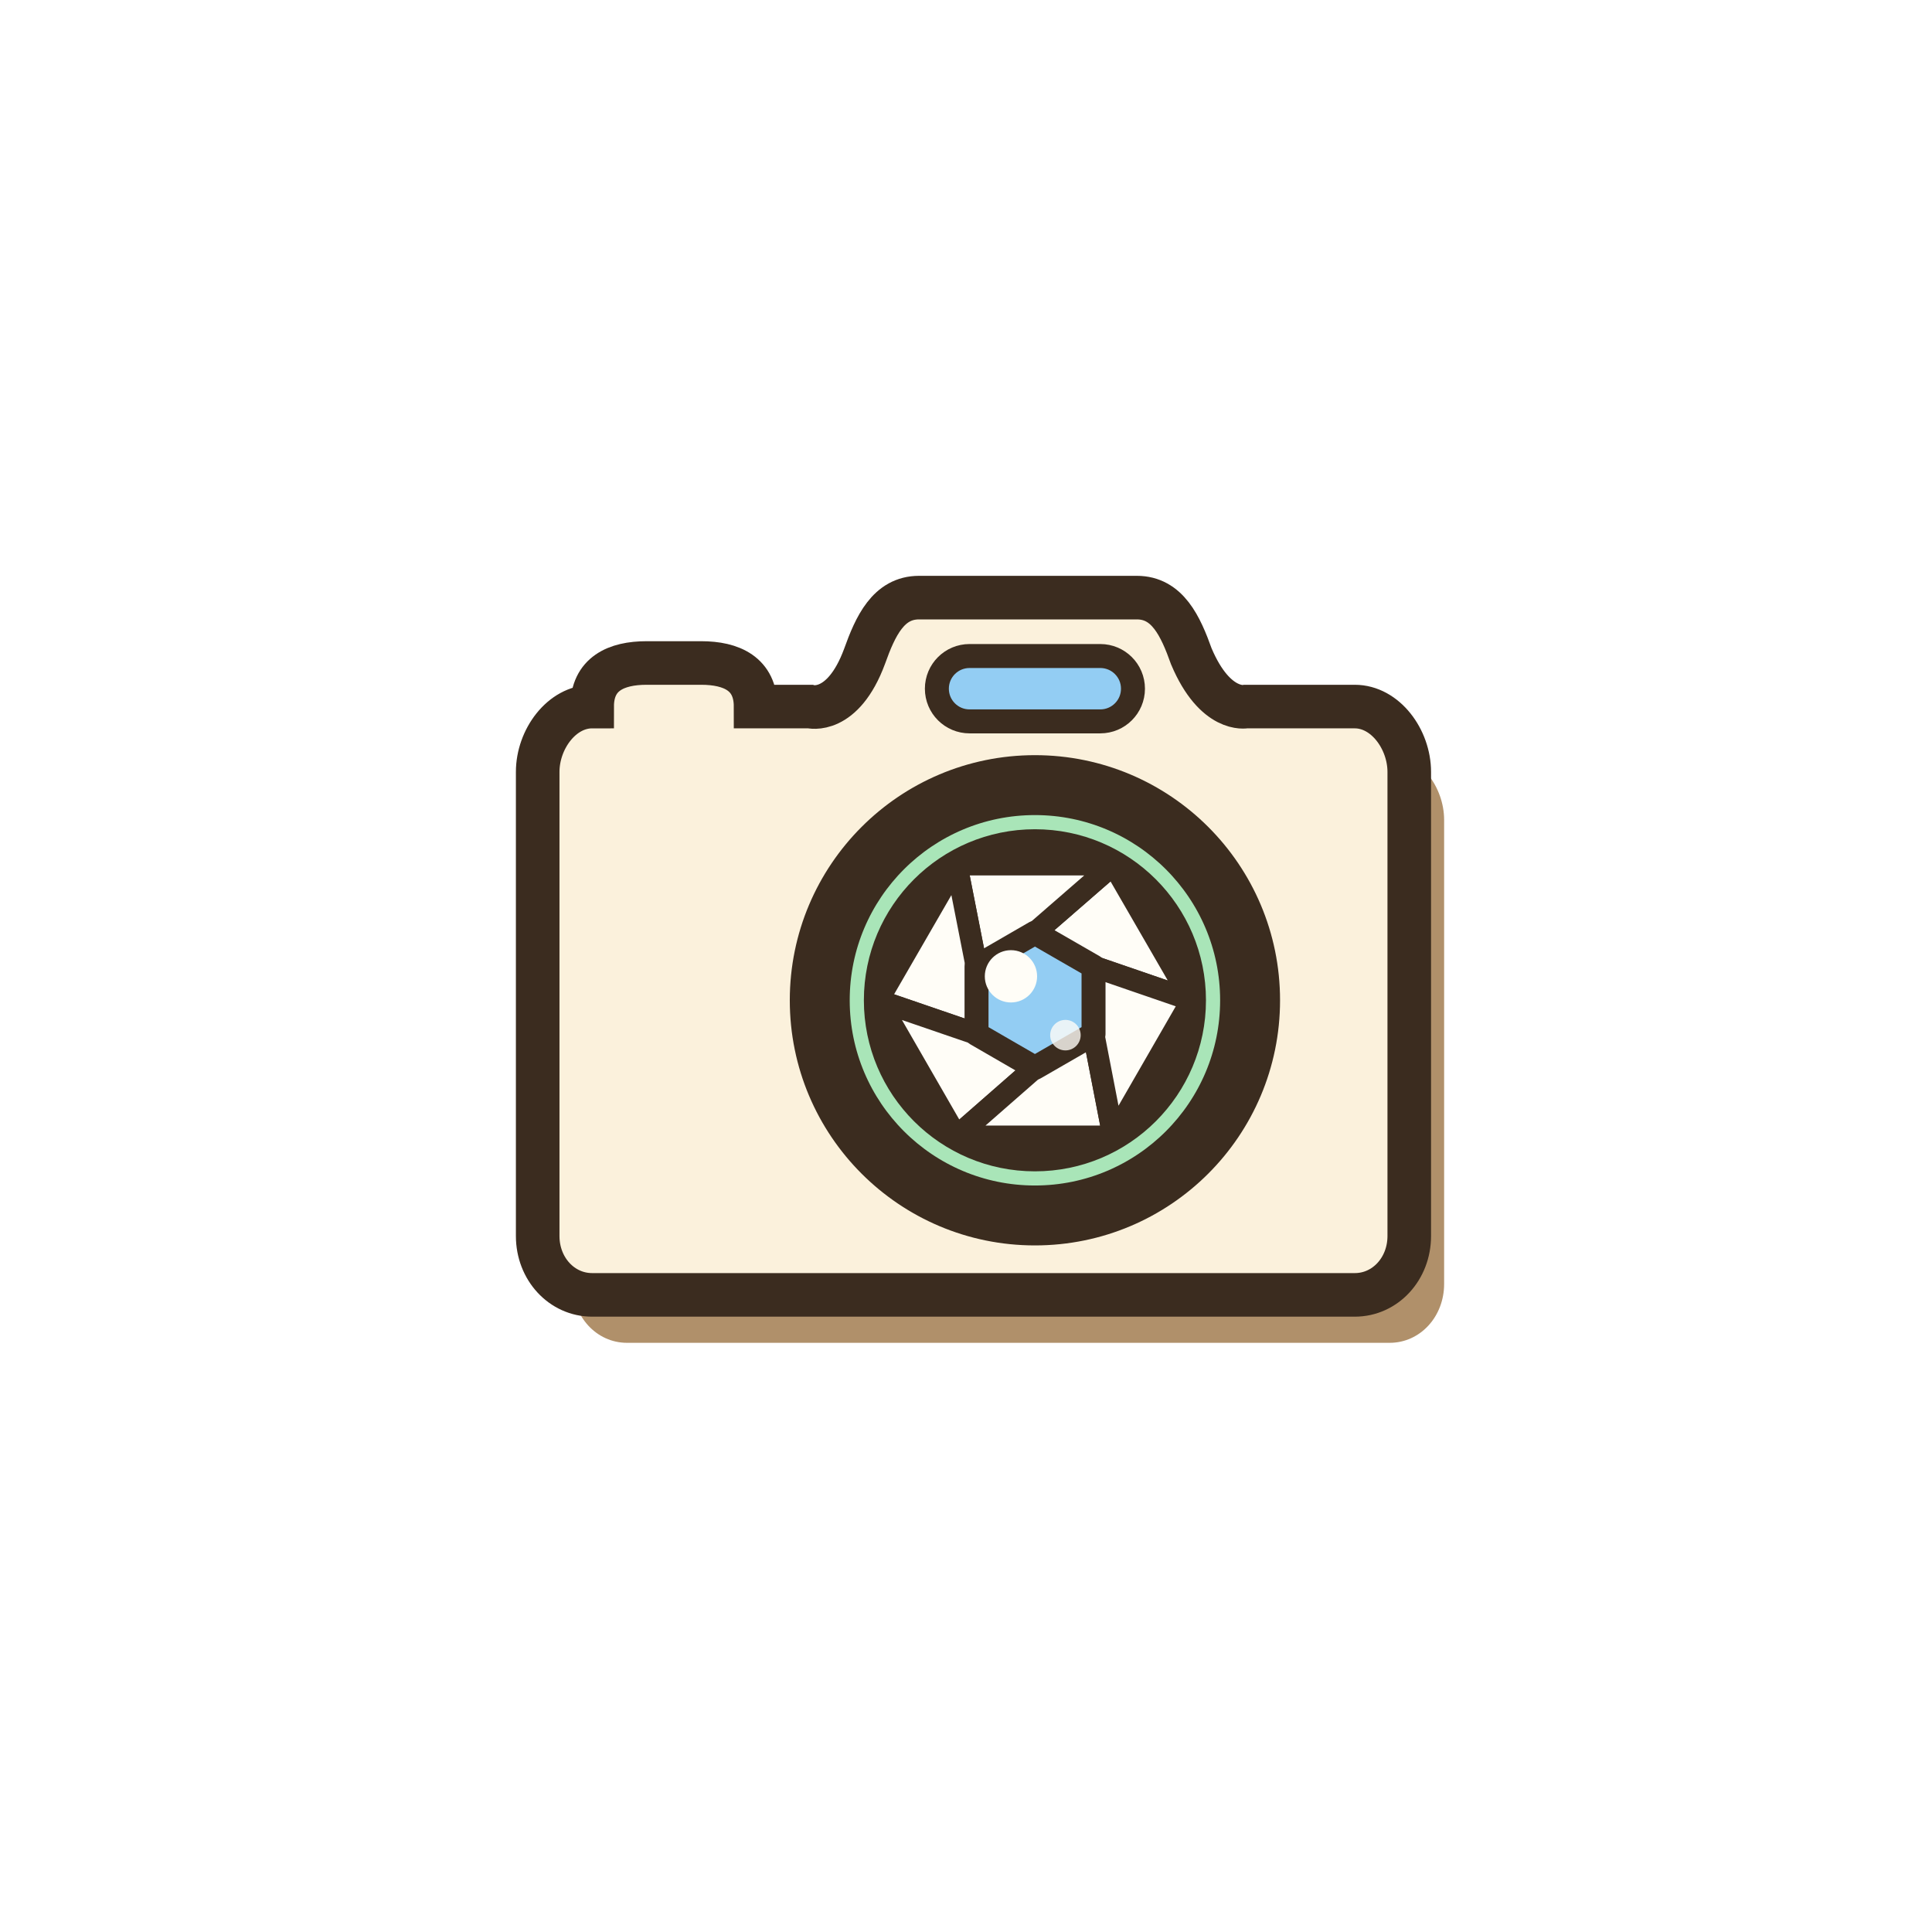
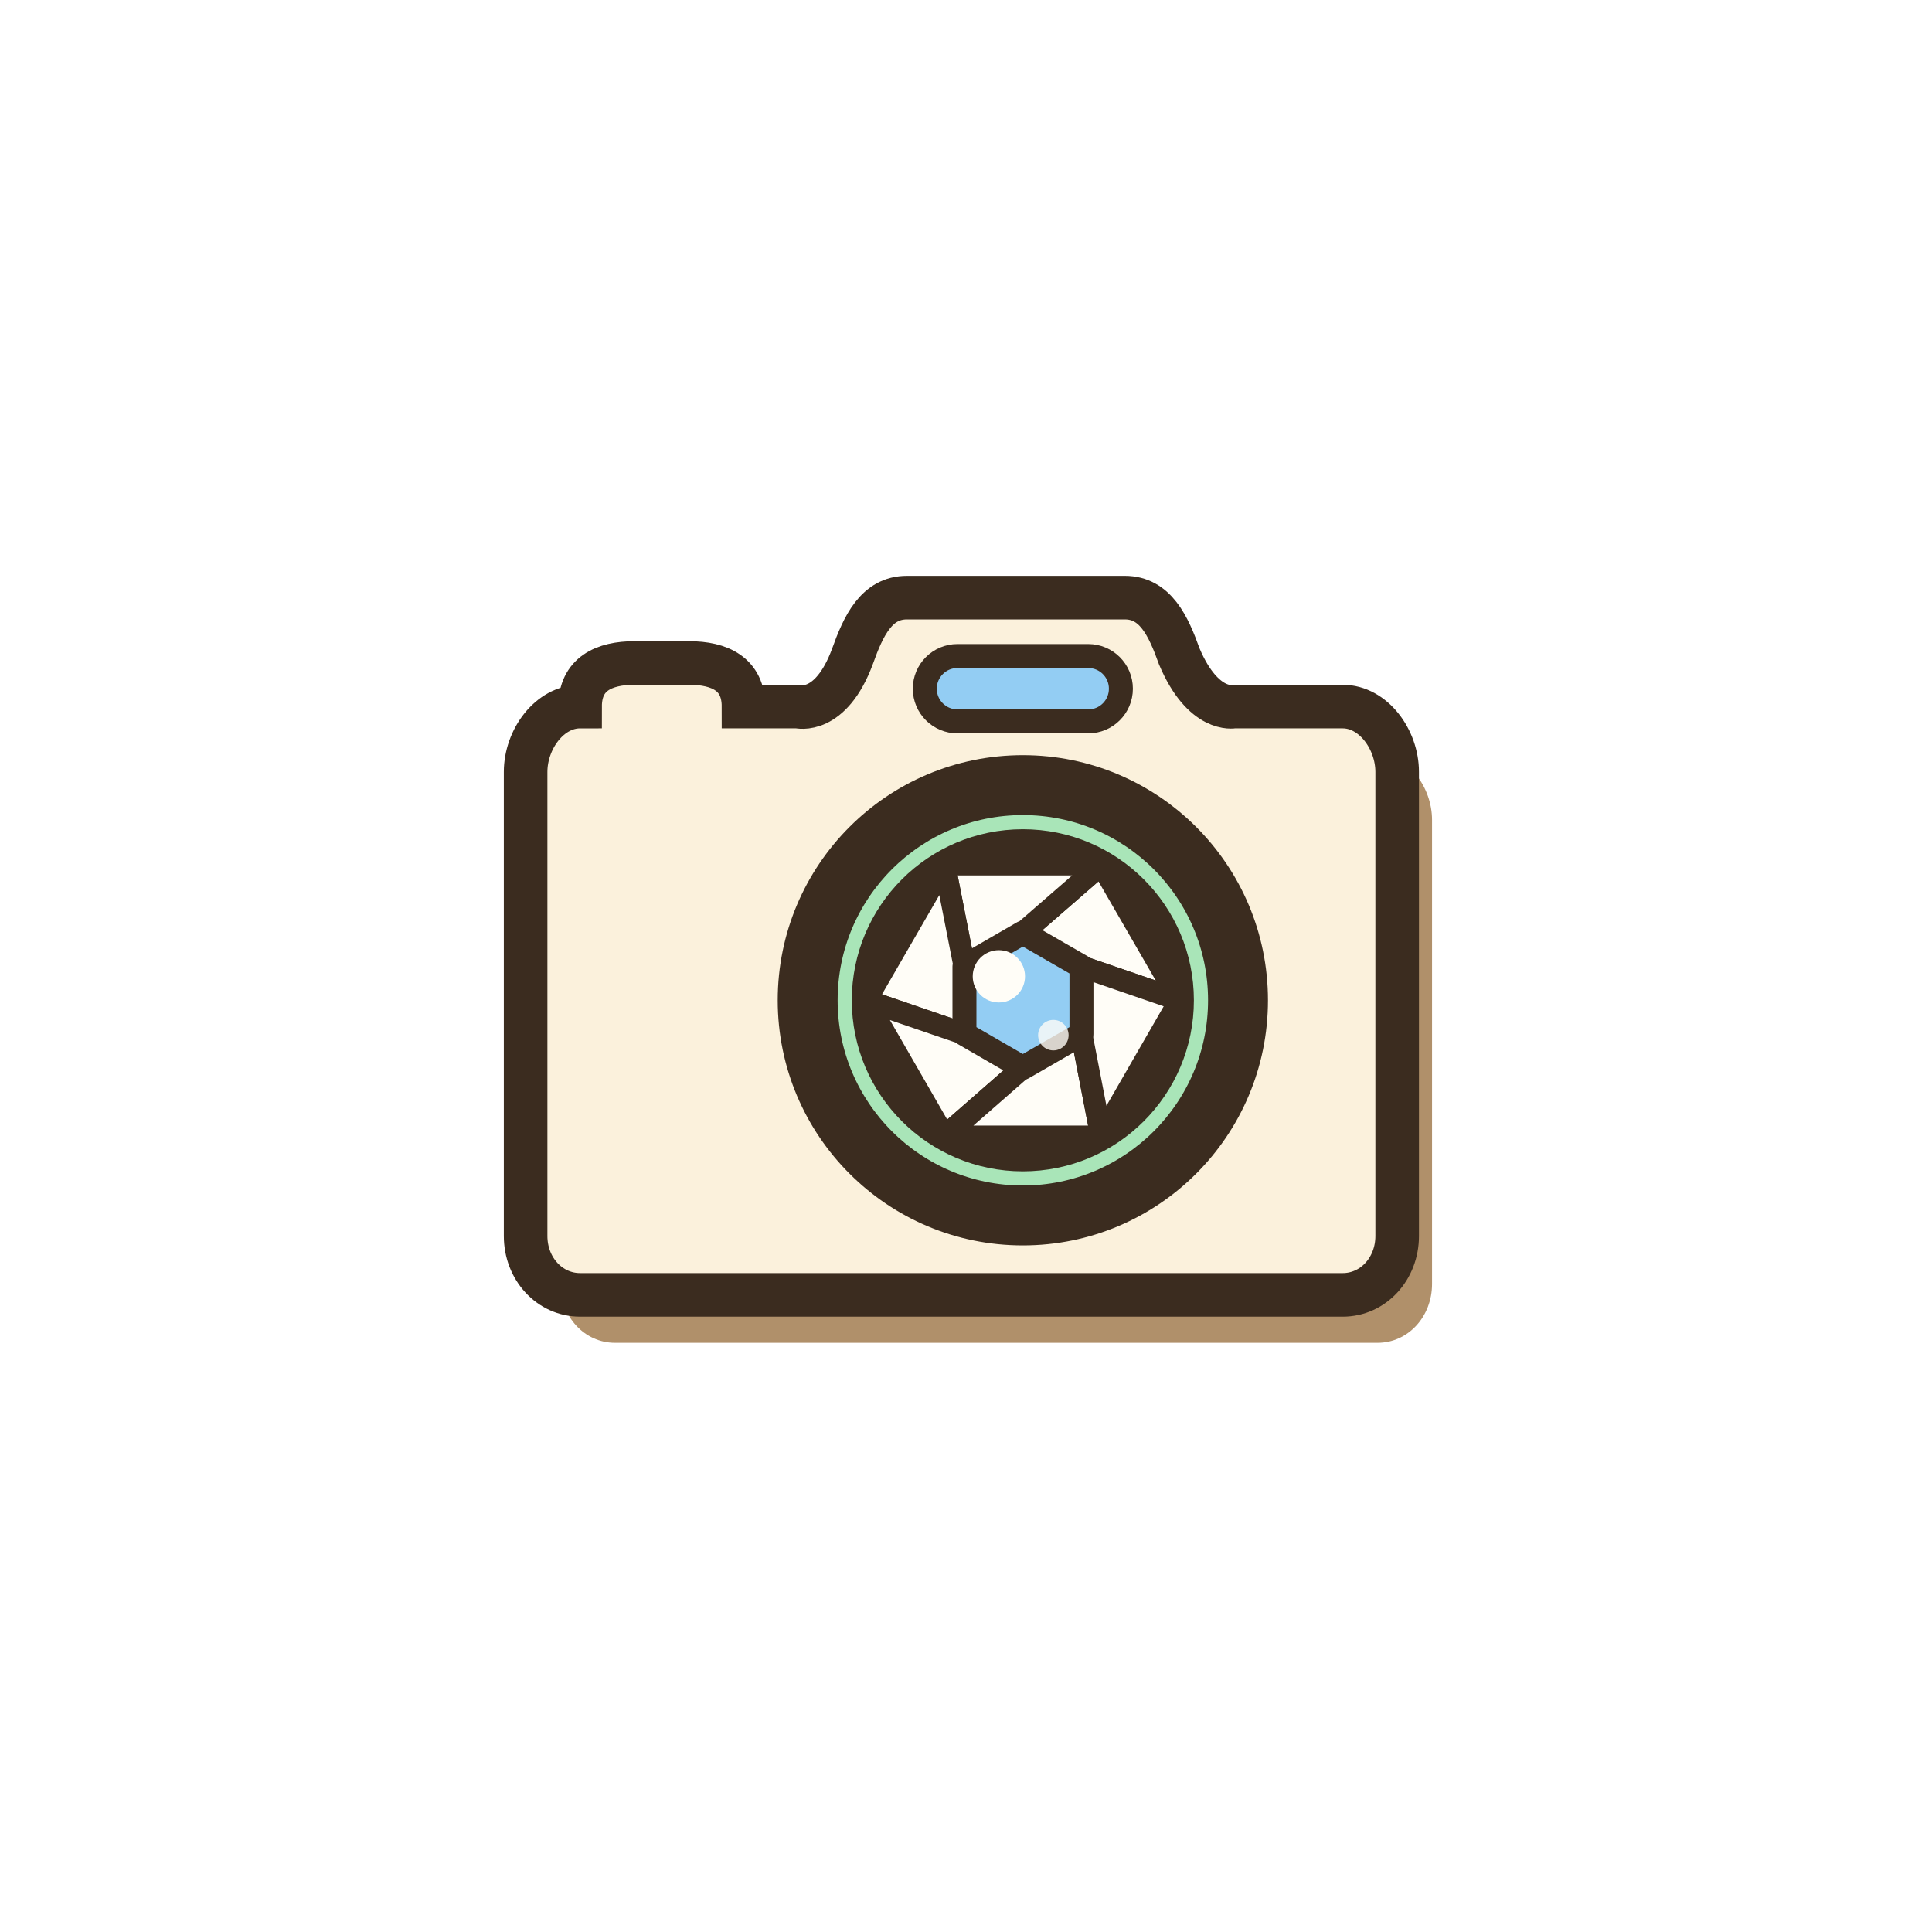
<svg xmlns="http://www.w3.org/2000/svg" viewBox="0 0 320 320" role="img" aria-label="O'Upon">
-   <g transform="translate(45.75 44.85) scale(3.609)">
+   <g transform="translate(43.75 44.85) scale(3.609)">
    <path transform="translate(1.6 2.2)" fill="#b0906a" d="M49.5,20h-5c0,0-1.4,0.3-2.5-2.3c-0.5-1.4-1.1-2.7-2.5-2.7h-10c-1.4,0-2,1.3-2.5,2.7c-1,2.7-2.5,2.3-2.5,2.3H22c0-1.5-1.1-2-2.5-2H17c-1.4,0-2.5,0.5-2.5,2c-1.4,0-2.5,1.5-2.5,3v21.3c0,1.5,1.1,2.7,2.5,2.7h35c1.4,0,2.5-1.2,2.5-2.7V23C52,21.5,50.9,20,49.5,20z" />
    <path fill="#fbf1dc" stroke="#3b2c1f" stroke-width="2" d="M49.5,20h-5c0,0-1.4,0.3-2.5-2.3c-0.5-1.4-1.1-2.7-2.5-2.7h-10c-1.4,0-2,1.3-2.5,2.7c-1,2.7-2.5,2.3-2.5,2.3H22c0-1.5-1.1-2-2.5-2H17c-1.4,0-2.5,0.5-2.5,2c-1.4,0-2.5,1.5-2.5,3v21.3c0,1.5,1.1,2.7,2.5,2.7h35c1.4,0,2.5-1.2,2.5-2.7V23C52,21.5,50.9,20,49.5,20z" />
    <rect x="30.32" y="17.68" width="9" height="3" rx="1.5" fill="#93cdf3" stroke="#3b2c1f" stroke-width="1.1" />
    <path fill="#fffdf7" stroke="#3b2c1f" stroke-width="1.5" d="M34.82 43.98c-5.8 0-10.5-4.7-10.5-10.5 0-5.8 4.7-10.5 10.5-10.5 5.8 0 10.5 4.7 10.5 10.5 0 5.8-4.7 10.5-10.5 10.5zm0-18c-4.1 0-7.5 3.4-7.5 7.5 0 4.1 3.4 7.5 7.5 7.5 4.1 0 7.5-3.4 7.5-7.5 0-4.1-3.4-7.5-7.5-7.5z" />
    <circle cx="34.82" cy="33.48" r="9.2" fill="#a9e5b8" stroke="#3b2c1f" stroke-width="1.4" />
    <circle cx="34.82" cy="33.48" r="7.2" fill="none" stroke="#3b2c1f" stroke-width="1.3" />
    <g fill="#fffdf7" stroke="#3b2c1f" stroke-width="1" stroke-linejoin="round">
      <path d="M42.02 33.48 38.42 27.25 34.82 30.38 37.51 31.93Z" />
      <path d="M38.42 27.25 31.22 27.25 32.14 31.93 34.82 30.38Z" />
      <path d="M31.22 27.25 27.62 33.48 32.14 35.03 32.14 31.93Z" />
      <path d="M27.62 33.48 31.22 39.73 34.82 36.58 32.14 35.03Z" />
      <path d="M31.22 39.73 38.42 39.73 37.51 35.03 34.82 36.58Z" />
      <path d="M38.42 39.73 42.02 33.48 37.51 31.93 37.51 35.03Z" />
    </g>
    <path d="M37.51 31.93 34.82 30.38 32.14 31.93 32.14 35.03 34.82 36.58 37.51 35.03Z" fill="#93cdf3" stroke="#3b2c1f" stroke-width="1.1" stroke-linejoin="round" />
    <circle cx="33.72" cy="32.38" r="1.2" fill="#fffdf7" />
    <circle cx="36.22" cy="35.08" r="0.7" fill="#fffdf7" opacity="0.8" />
  </g>
</svg>
